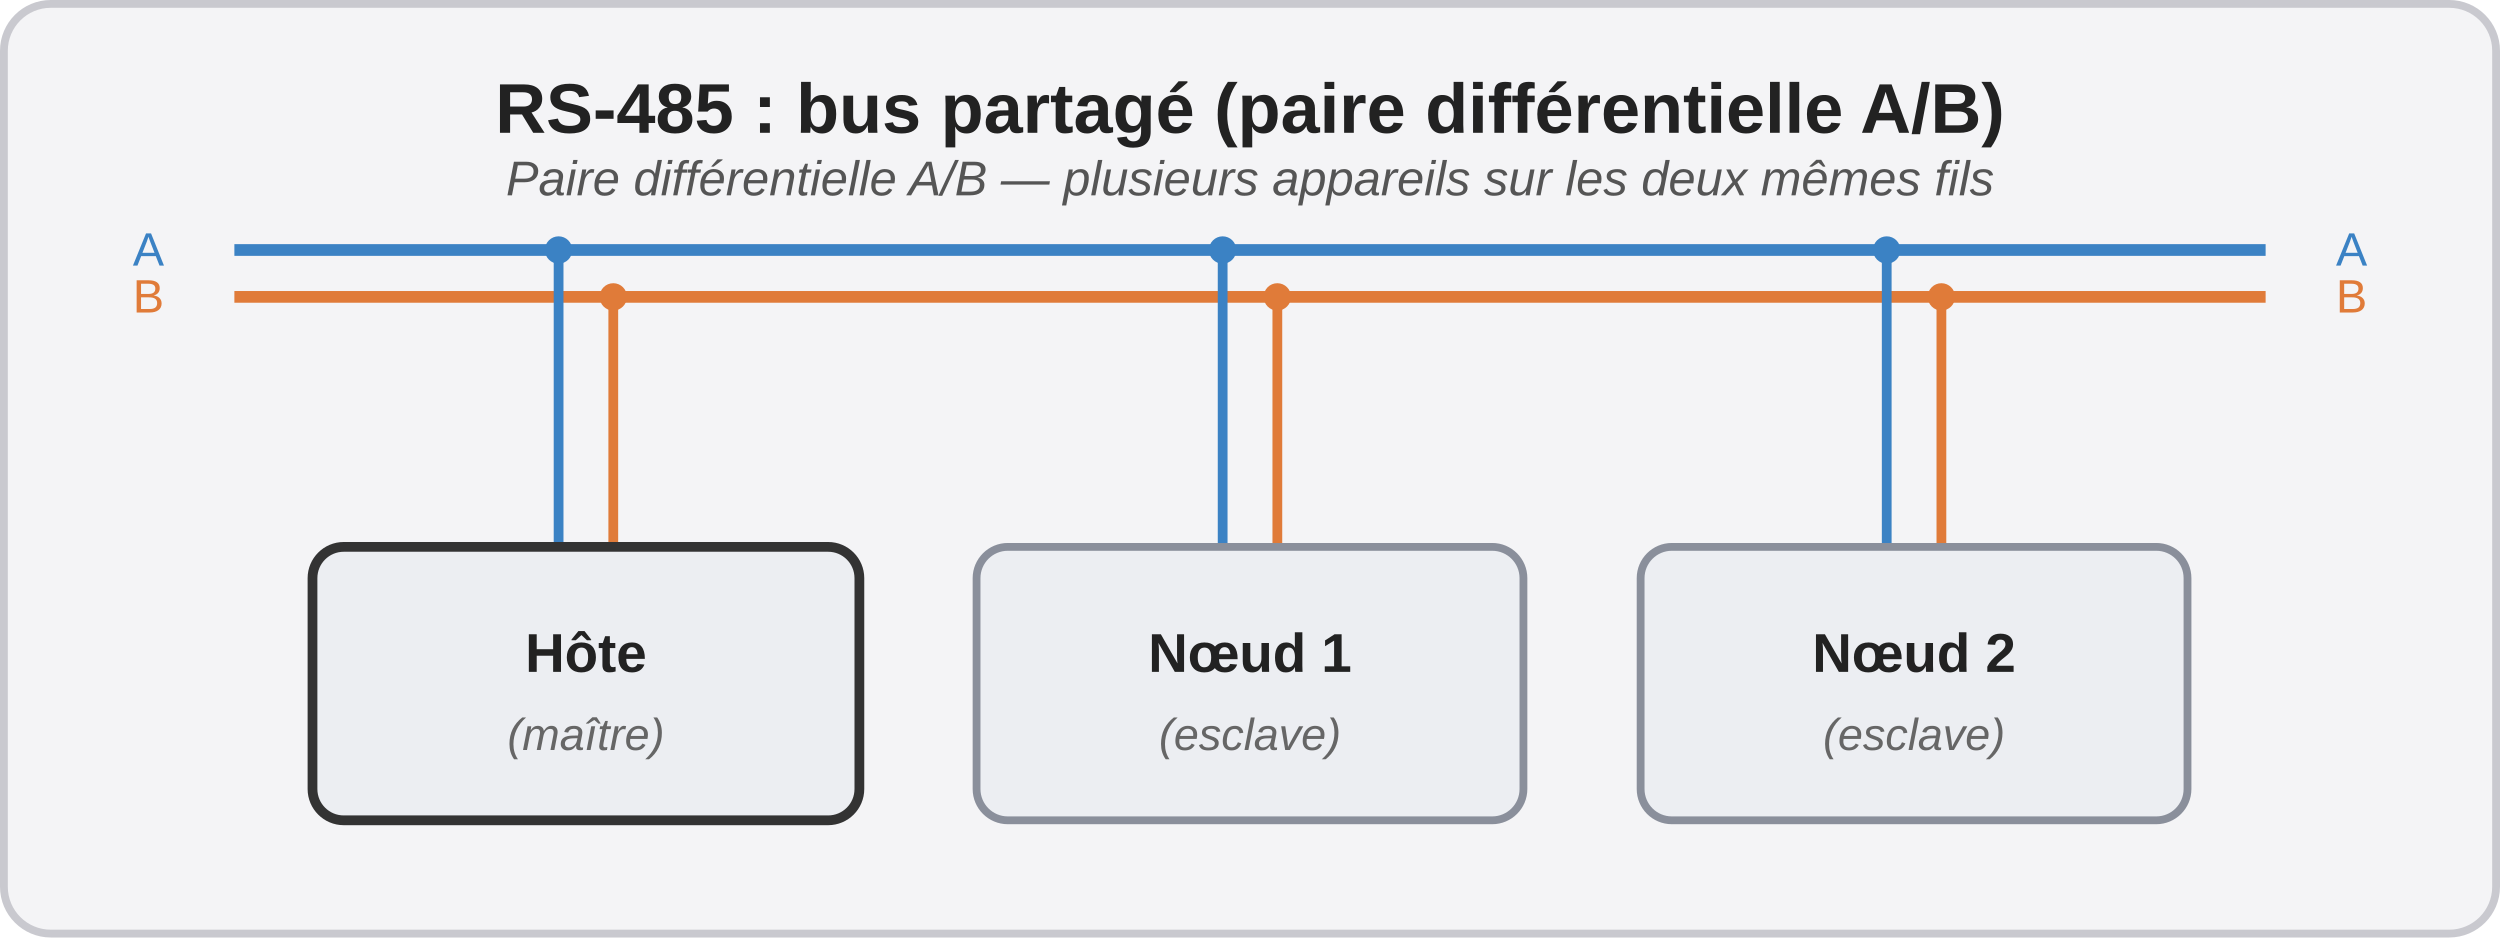
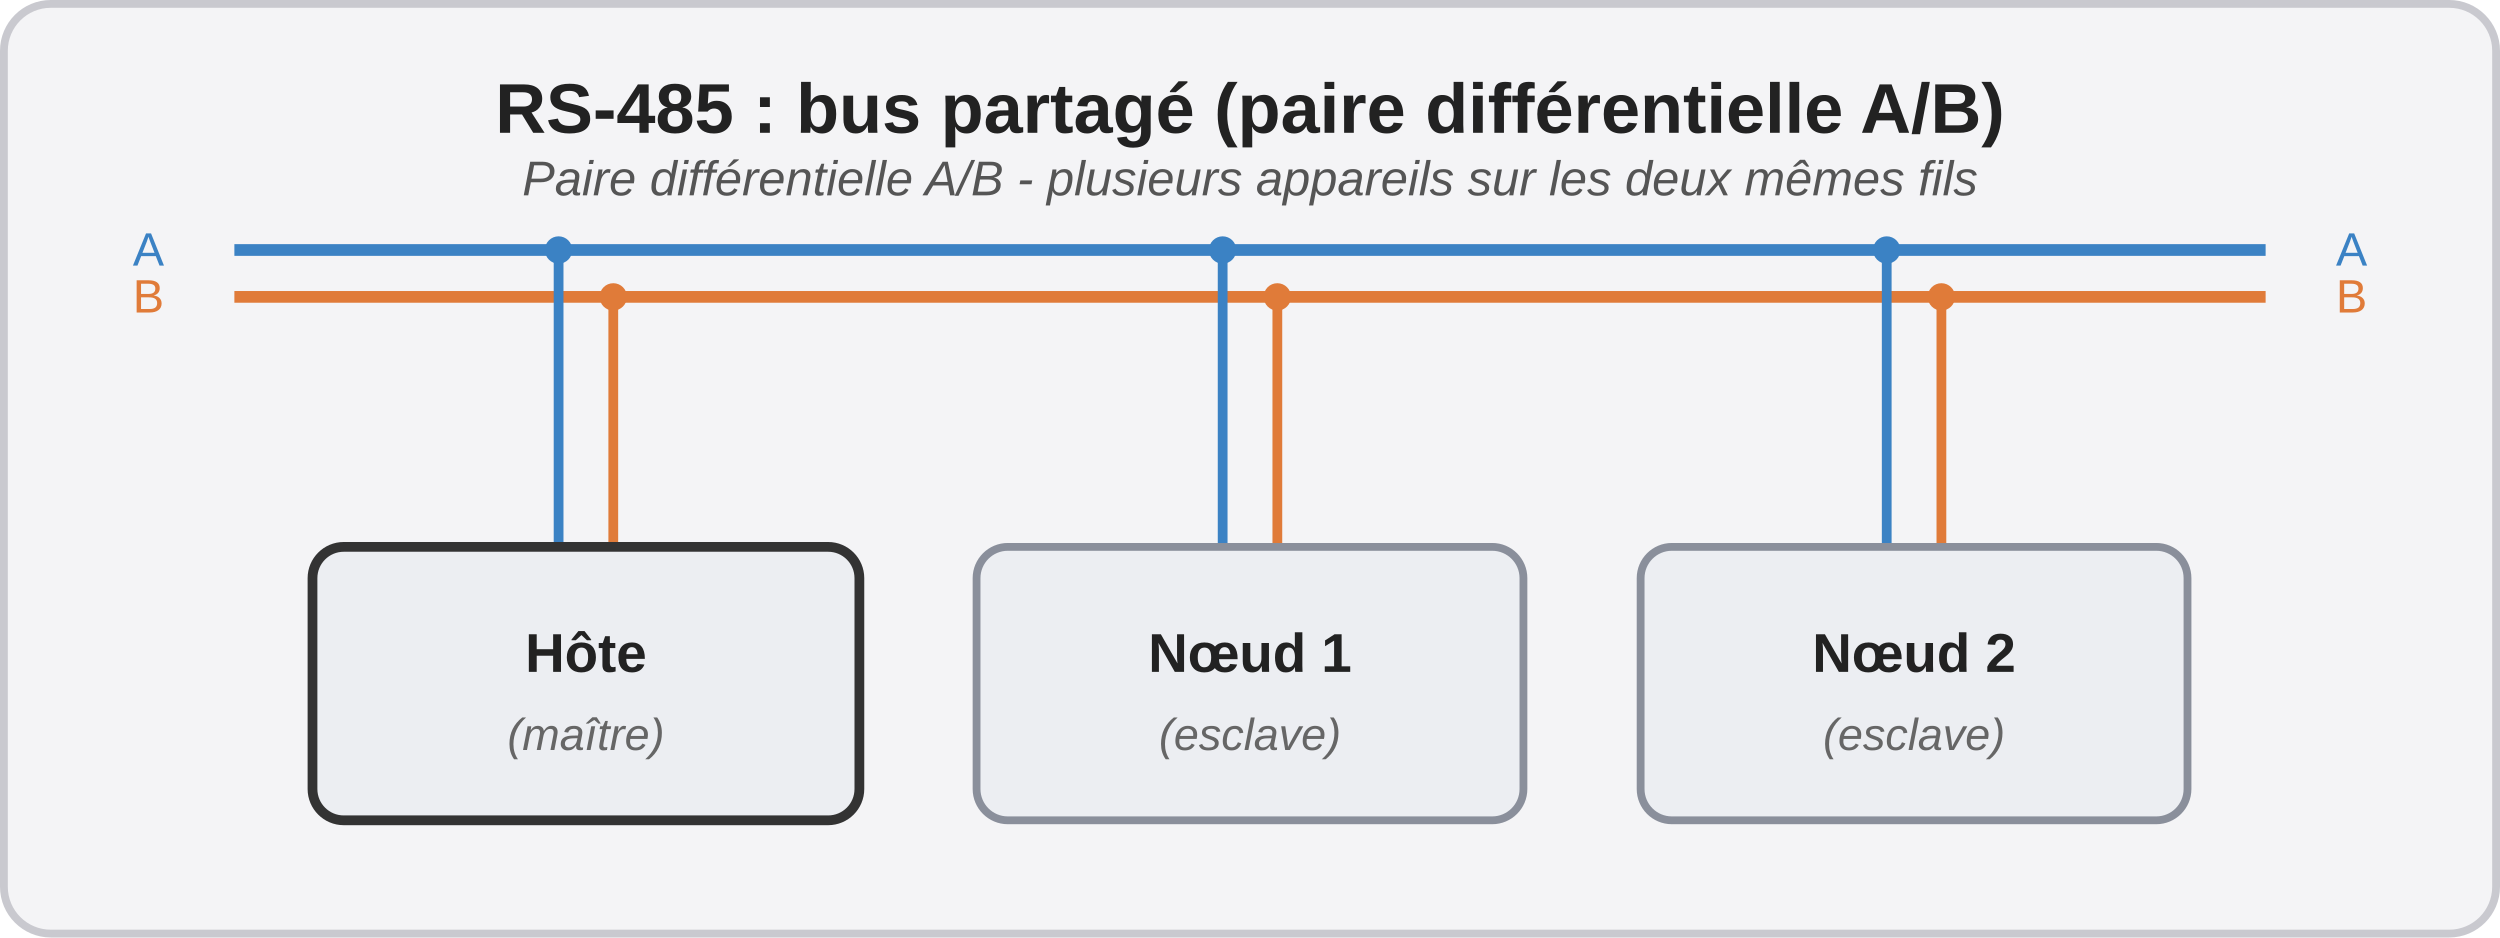
<svg xmlns="http://www.w3.org/2000/svg" viewBox="0 0 640 240" font-family="Arial, Helvetica, sans-serif">
  <rect x="1" y="1" width="638" height="238" rx="12" fill="#f4f4f6" stroke="#c9c9cf" stroke-width="2" />
  <text x="320" y="34" text-anchor="middle" font-size="18" font-weight="bold" fill="#222">RS-485 : bus partagé (paire différentielle A/B)</text>
-   <text x="320" y="50" text-anchor="middle" font-size="12.5" font-style="italic" fill="#555">Paire différentielle A/B — plusieurs appareils sur les deux mêmes fils</text>
+   <text x="320" y="50" text-anchor="middle" font-size="12.5" font-style="italic" fill="#555">Paire différentielle A/B - plusieurs appareils sur les deux mêmes fils</text>
  <line x1="60" y1="64" x2="580" y2="64" stroke="#3b82c4" stroke-width="3" />
  <line x1="60" y1="76" x2="580" y2="76" stroke="#e07b39" stroke-width="3" />
  <text x="42" y="68" text-anchor="end" font-size="12" fill="#3b82c4">A</text>
  <text x="42" y="80" text-anchor="end" font-size="12" fill="#e07b39">B</text>
  <text x="598" y="68" text-anchor="start" font-size="12" fill="#3b82c4">A</text>
  <text x="598" y="80" text-anchor="start" font-size="12" fill="#e07b39">B</text>
  <g>
    <line x1="143" y1="64" x2="143" y2="140" stroke="#3b82c4" stroke-width="2.5" />
    <line x1="157" y1="76" x2="157" y2="140" stroke="#e07b39" stroke-width="2.5" />
    <circle cx="143" cy="64" r="3.5" fill="#3b82c4" />
    <circle cx="157" cy="76" r="3.5" fill="#e07b39" />
    <line x1="313" y1="64" x2="313" y2="140" stroke="#3b82c4" stroke-width="2.5" />
    <line x1="327" y1="76" x2="327" y2="140" stroke="#e07b39" stroke-width="2.5" />
    <circle cx="313" cy="64" r="3.5" fill="#3b82c4" />
    <circle cx="327" cy="76" r="3.5" fill="#e07b39" />
    <line x1="483" y1="64" x2="483" y2="140" stroke="#3b82c4" stroke-width="2.5" />
    <line x1="497" y1="76" x2="497" y2="140" stroke="#e07b39" stroke-width="2.5" />
    <circle cx="483" cy="64" r="3.5" fill="#3b82c4" />
    <circle cx="497" cy="76" r="3.5" fill="#e07b39" />
  </g>
  <rect x="80" y="140" width="140" height="70" rx="8" fill="#eceef2" stroke="#333" stroke-width="2.5" />
  <text x="150" y="172" text-anchor="middle" font-size="14" font-weight="bold" fill="#222">Hôte</text>
  <text x="150" y="192" text-anchor="middle" font-size="11.5" font-style="italic" fill="#666">(maître)</text>
  <rect x="250" y="140" width="140" height="70" rx="8" fill="#eceef2" stroke="#8a8f9b" stroke-width="2" />
  <text x="320" y="172" text-anchor="middle" font-size="14" font-weight="bold" fill="#222">Nœud 1</text>
  <text x="320" y="192" text-anchor="middle" font-size="11.5" font-style="italic" fill="#666">(esclave)</text>
  <rect x="420" y="140" width="140" height="70" rx="8" fill="#eceef2" stroke="#8a8f9b" stroke-width="2" />
  <text x="490" y="172" text-anchor="middle" font-size="14" font-weight="bold" fill="#222">Nœud 2</text>
  <text x="490" y="192" text-anchor="middle" font-size="11.5" font-style="italic" fill="#666">(esclave)</text>
</svg>
